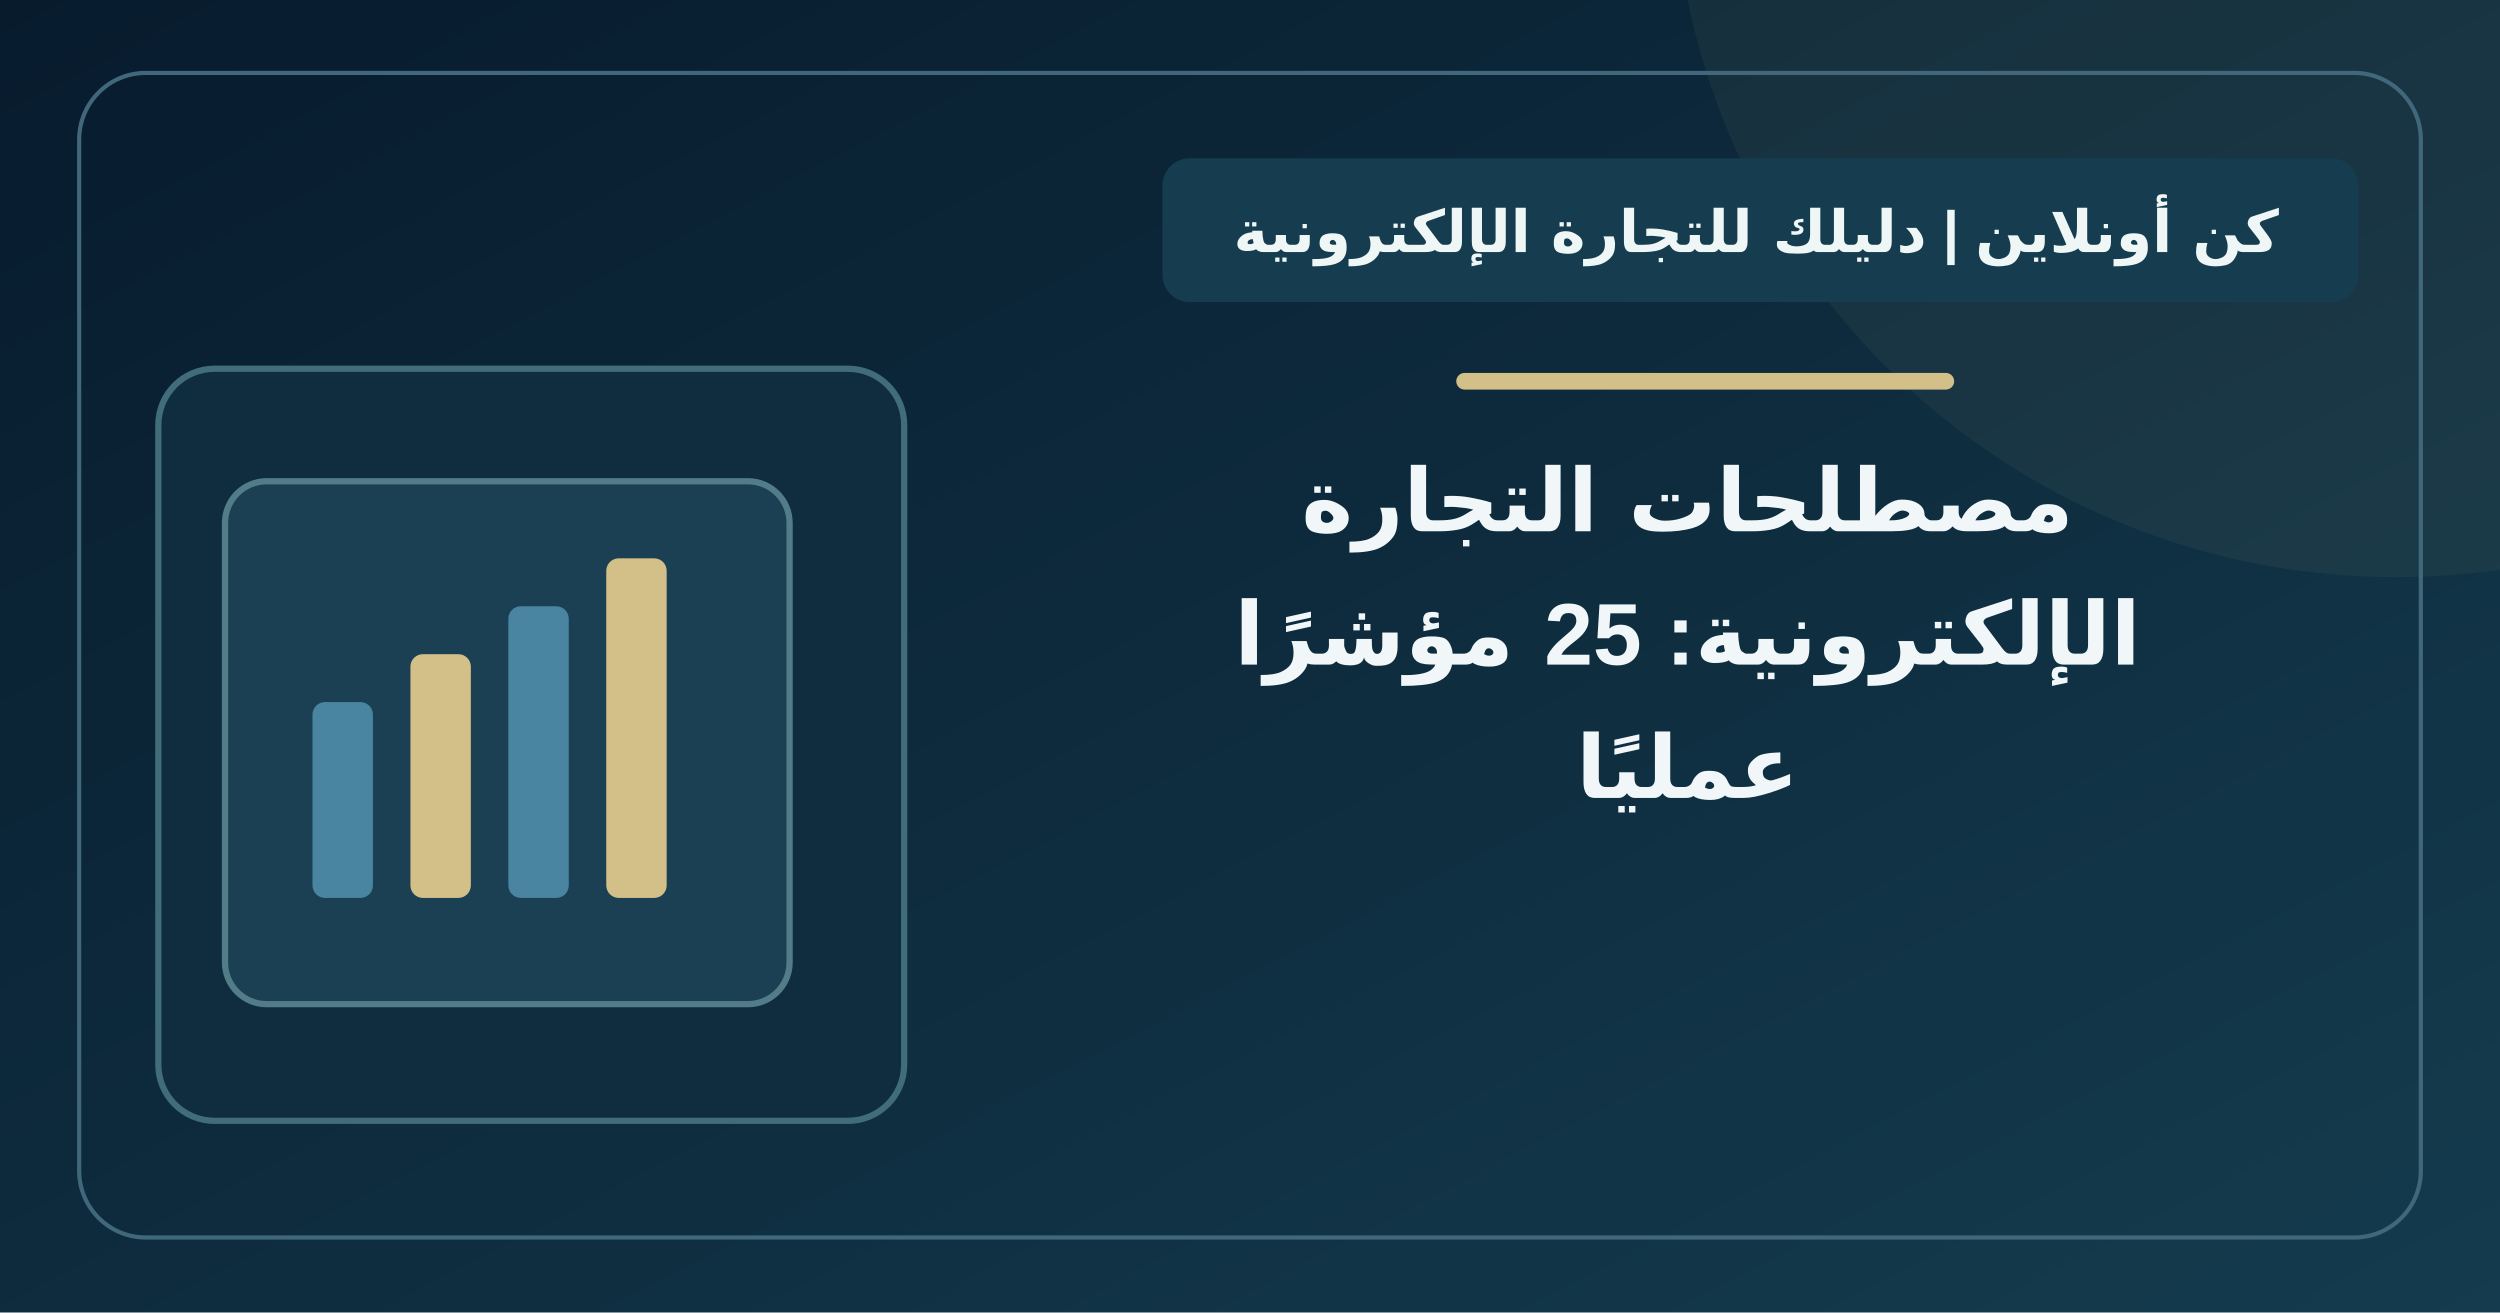
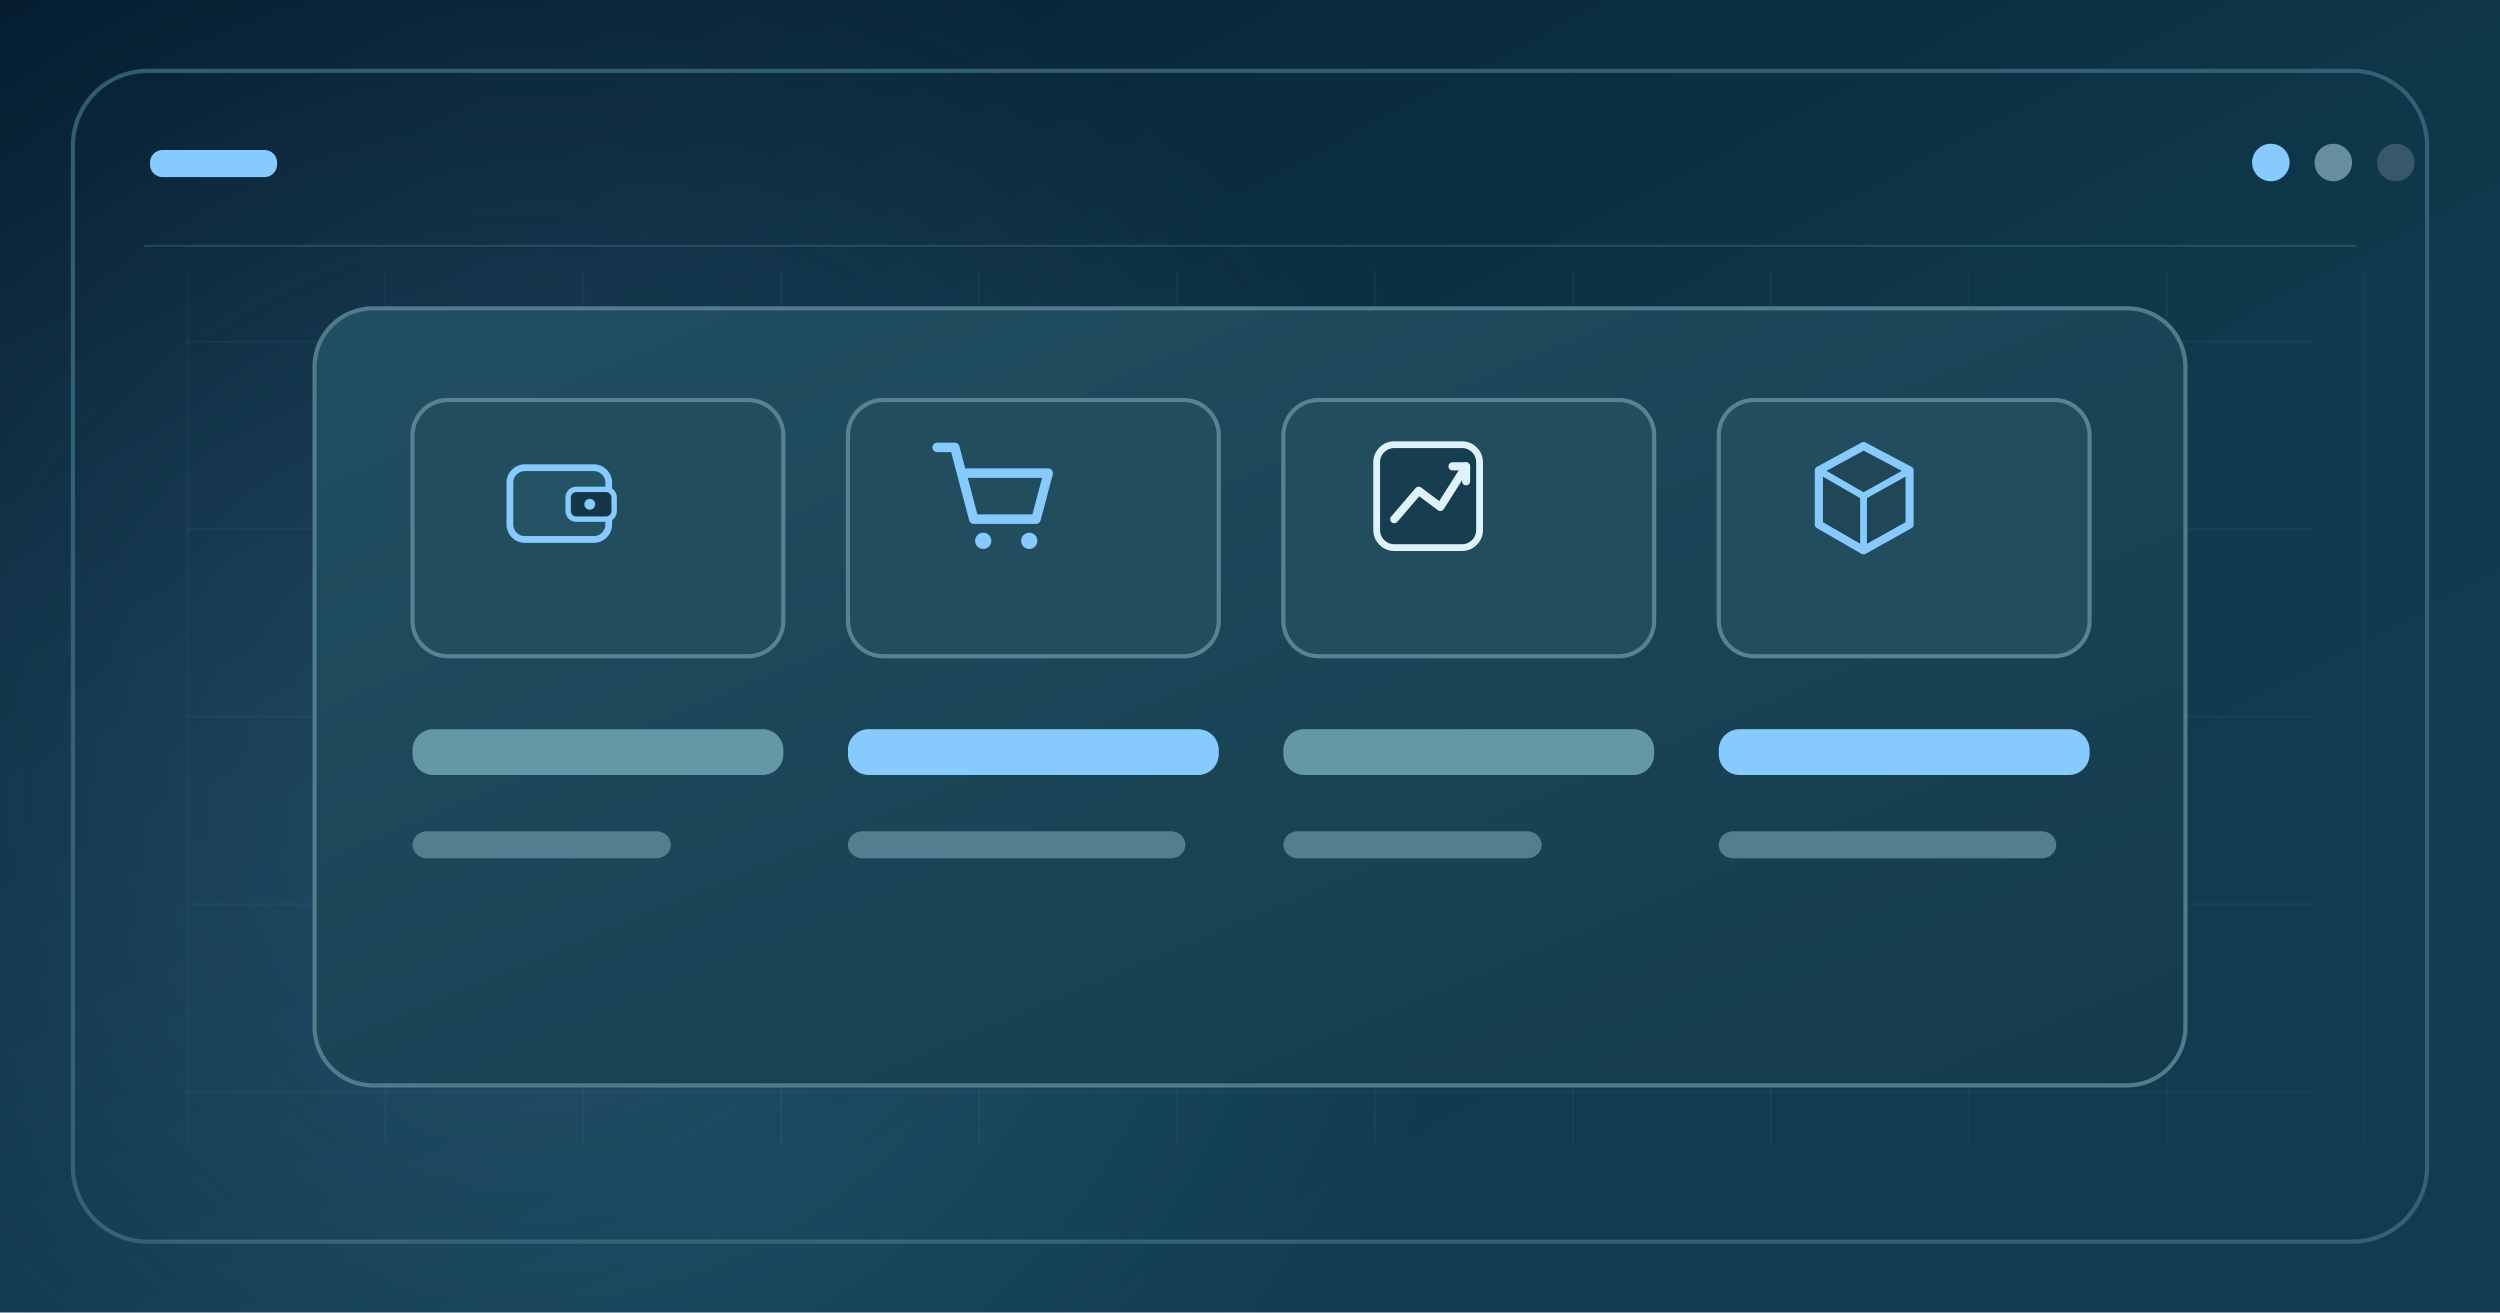
<svg xmlns="http://www.w3.org/2000/svg" width="1200" height="630" viewBox="0 0 1200 630" role="img" aria-labelledby="title desc">
  <defs>
-     <linearGradient id="g" x2="1" y2="1">
-       <stop stop-color="#071b2d" />
-       <stop offset="1" stop-color="#143c4e" />
+     <linearGradient id="back" x1="0" y1="0" x2="1" y2="1">
+       <stop stop-color="#061d30" />
+       <stop offset=".62" stop-color="#103b4e" />
+       <stop offset="1" stop-color="#123b50" />
    </linearGradient>
+     <linearGradient id="glass" x1="0" y1="0" x2="1" y2="1">
+       <stop stop-color="#214f61" />
+       <stop offset="1" stop-color="#143a4d" />
+     </linearGradient>
+     <radialGradient id="bloom">
+       <stop stop-color="#87caff" stop-opacity=".18" />
+       <stop offset="1" stop-color="#87caff" stop-opacity="0" />
+     </radialGradient>
  </defs>
-   <rect width="1200" height="630" fill="url(#g)" />
-   <circle cx="1150" cy="-70" r="347" fill="#d3c089" opacity=".06" />
-   <rect x="38" y="35" width="1124" height="559" rx="32" fill="none" stroke="#41677b" stroke-width="2" />
-   <rect x="76" y="177" width="358" height="361" rx="27" fill="#102c3f" stroke="#406d79" stroke-width="3" />
-   <rect x="108" y="231" width="271" height="251" rx="20" fill="#1c4053" stroke="#537c89" stroke-width="3" />
-   <rect x="150" y="337" width="29" height="94" rx="6" fill="#4985a0" />
-   <rect x="197" y="314" width="29" height="117" rx="6" fill="#d3c089" />
-   <rect x="244" y="291" width="29" height="140" rx="6" fill="#4985a0" />
-   <rect x="291" y="268" width="29" height="163" rx="6" fill="#d3c089" />
-   <rect x="558" y="76" width="574" height="69" rx="13" fill="#153d4f" />
-   <text x="843" y="121" text-anchor="middle" direction="rtl" font-family="Cairo,Tajawal,Arial,sans-serif" font-size="28" font-weight="700" fill="#eff6f6">كن أونلاين | دليلك للتجارة الإلكترونية</text>
-   <rect x="699" y="179" width="239" height="8" rx="4" fill="#d3c089" />
-   <text x="810" y="255" text-anchor="middle" direction="rtl" font-family="Cairo,Tajawal,Arial,sans-serif" font-size="42" font-weight="700" fill="#f1f7f9">مصطلحات التجارة</text>
-   <text x="810" y="319" text-anchor="middle" direction="rtl" font-family="Cairo,Tajawal,Arial,sans-serif" font-size="42" font-weight="700" fill="#f1f7f9">الإلكترونية: 25 مؤشرًا</text>
-   <text x="810" y="383" text-anchor="middle" direction="rtl" font-family="Cairo,Tajawal,Arial,sans-serif" font-size="42" font-weight="700" fill="#f1f7f9">عمليًا</text>
+   <rect width="1200" height="630" fill="url(#back)" />
+   <circle cx="260" cy="390" r="450" fill="url(#bloom)" />
+   <rect x="35" y="34" width="1130" height="562" rx="36" fill="none" stroke="#3f6f81" stroke-width="2" opacity=".75" />
+   <path d="M69 118H1131" stroke="#4c7f8b" stroke-width="1" opacity=".34" />
+   <rect x="72" y="72" width="61" height="13" rx="6" fill="#87caff" />
+   <circle cx="1090" cy="78" r="9" fill="#87caff" />
+   <circle cx="1120" cy="78" r="9" fill="#668e9d" />
+   <circle cx="1150" cy="78" r="9" fill="#38576b" />
+   <g stroke="#508396" stroke-opacity=".10" stroke-width="1">
+     <path d="M90 130V550" />
+     <path d="M185 130V550" />
+     <path d="M280 130V550" />
+     <path d="M375 130V550" />
+     <path d="M470 130V550" />
+     <path d="M565 130V550" />
+     <path d="M660 130V550" />
+     <path d="M755 130V550" />
+     <path d="M850 130V550" />
+     <path d="M945 130V550" />
+     <path d="M1040 130V550" />
+     <path d="M1135 130V550" />
+     <path d="M90 164H1110" />
+     <path d="M90 254H1110" />
+     <path d="M90 344H1110" />
+     <path d="M90 434H1110" />
+     <path d="M90 524H1110" />
+   </g>
+   <rect x="151" y="148" width="898" height="373" rx="28" fill="url(#glass)" stroke="#517b8a" stroke-width="2" />
+   <rect x="198" y="192" width="178" height="123" rx="17" fill="#214d5e" stroke="#5a8190" stroke-width="2" />
+   <g transform="translate(235 205) scale(0.65)">
+     <rect x="15" y="30" width="73" height="53" rx="11" fill="#235365" stroke="#87caff" stroke-width="5" />
+     <rect x="58" y="46" width="34" height="22" rx="6" fill="#133649" stroke="#87caff" stroke-width="4" />
+     <circle cx="74" cy="57" r="4" fill="#87caff" stroke="none" stroke-width="0" />
+   </g>
+   <rect x="407" y="192" width="178" height="123" rx="17" fill="#214d5e" stroke="#5a8190" stroke-width="2" />
+   <g transform="translate(444 205) scale(0.65)">
+     <path d="M9 15H22L36 68H82L91 34H29" fill="none" stroke="#87caff" stroke-width="7" stroke-linecap="round" stroke-linejoin="round" />
+     <circle cx="43" cy="84" r="6" fill="#87caff" stroke="none" stroke-width="0" />
+     <circle cx="77" cy="84" r="6" fill="#87caff" stroke="none" stroke-width="0" />
+   </g>
+   <rect x="616" y="192" width="178" height="123" rx="17" fill="#214d5e" stroke="#5a8190" stroke-width="2" />
+   <g transform="translate(653 205) scale(0.65)">
+     <rect x="12" y="13" width="76" height="76" rx="13" fill="#163e50" stroke="#e1f2ff" stroke-width="5" />
+     <path d="M25 68L43 47L59 59L78 29" fill="none" stroke="#e1f2ff" stroke-width="6" stroke-linecap="round" stroke-linejoin="round" />
+     <path d="M68 29H78V40" fill="none" stroke="#e1f2ff" stroke-width="6" stroke-linecap="round" stroke-linejoin="round" />
+   </g>
+   <rect x="825" y="192" width="178" height="123" rx="17" fill="#214d5e" stroke="#5a8190" stroke-width="2" />
+   <g transform="translate(862 205) scale(0.65)">
+     <path d="M17 32L50 14L84 32V72L50 91L17 72Z" fill="#204757" stroke="#87caff" stroke-width="6" stroke-linecap="round" stroke-linejoin="round" />
+     <path d="M17 32L50 51L84 32M50 51V91" fill="none" stroke="#87caff" stroke-width="5" stroke-linecap="round" stroke-linejoin="round" />
+   </g>
+   <rect x="198" y="350" width="178" height="22" rx="10" fill="#6598a7" stroke="none" stroke-width="0" />
+   <rect x="198" y="399" width="124" height="13" rx="7" fill="#547e90" stroke="none" stroke-width="0" />
+   <rect x="407" y="350" width="178" height="22" rx="10" fill="#87caff" stroke="none" stroke-width="0" />
+   <rect x="407" y="399" width="162" height="13" rx="7" fill="#547e90" stroke="none" stroke-width="0" />
+   <rect x="616" y="350" width="178" height="22" rx="10" fill="#6598a7" stroke="none" stroke-width="0" />
+   <rect x="616" y="399" width="124" height="13" rx="7" fill="#547e90" stroke="none" stroke-width="0" />
+   <rect x="825" y="350" width="178" height="22" rx="10" fill="#87caff" stroke="none" stroke-width="0" />
+   <rect x="825" y="399" width="162" height="13" rx="7" fill="#547e90" stroke="none" stroke-width="0" />
</svg>
